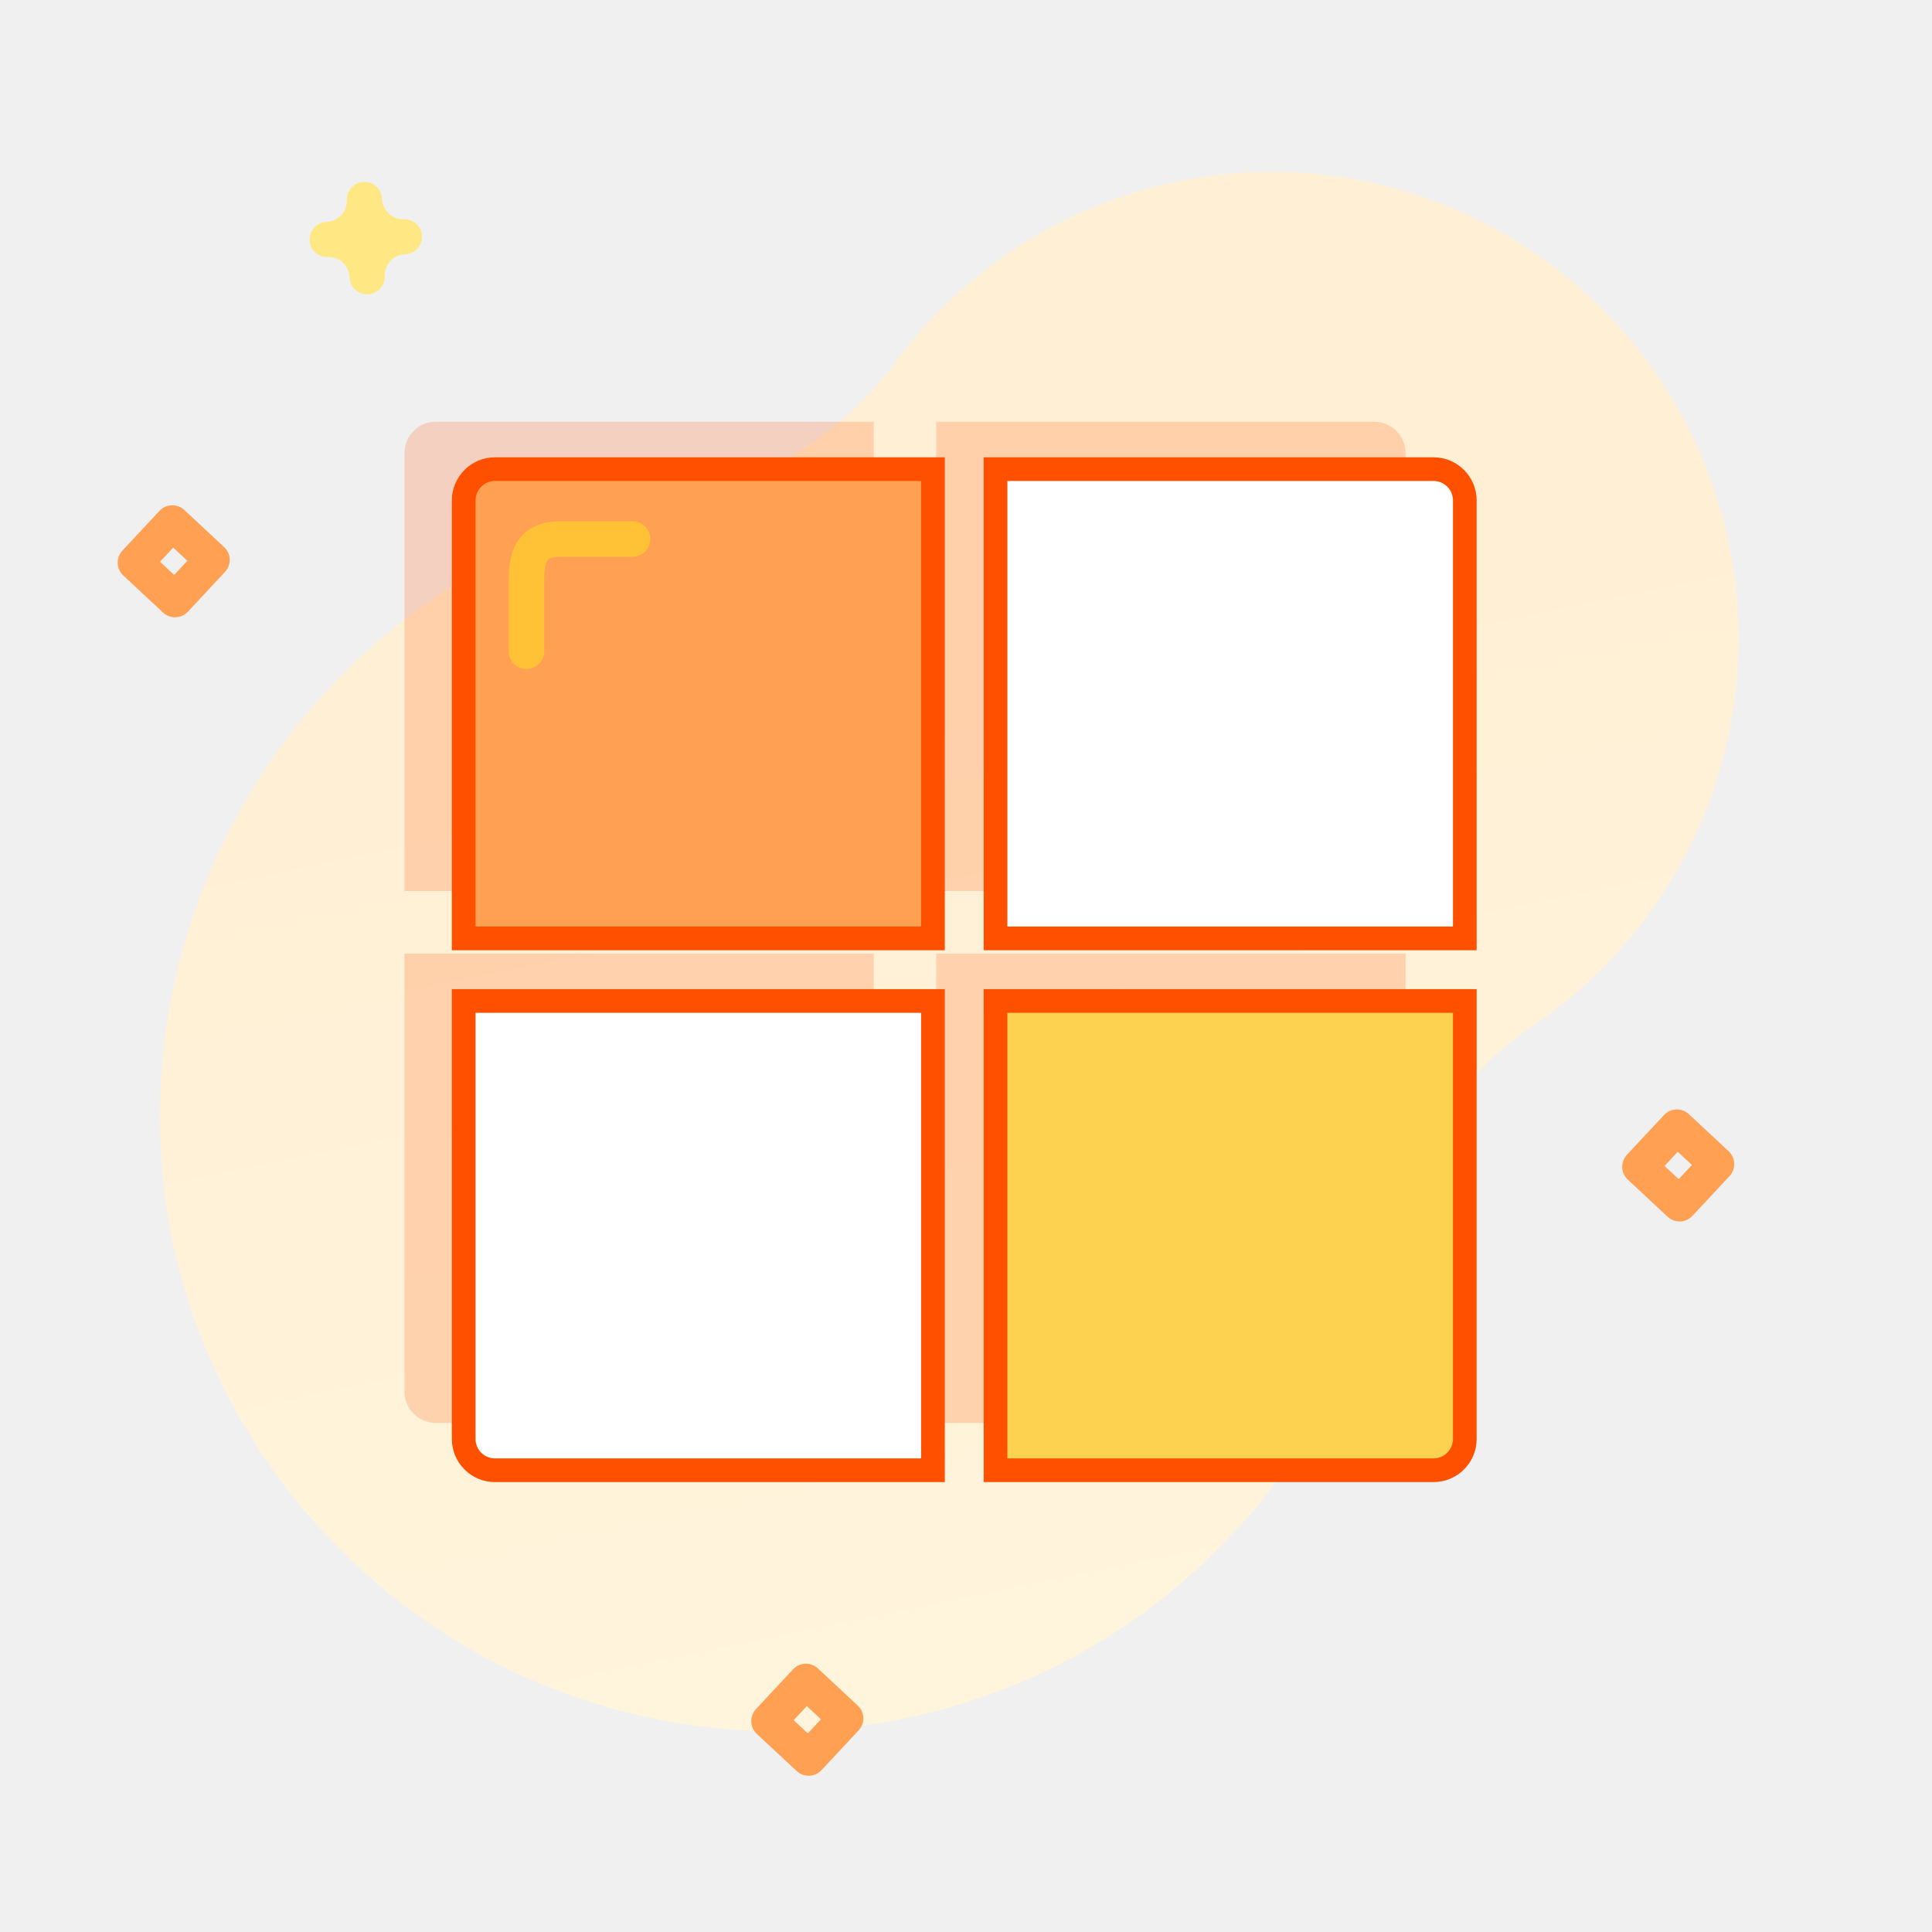
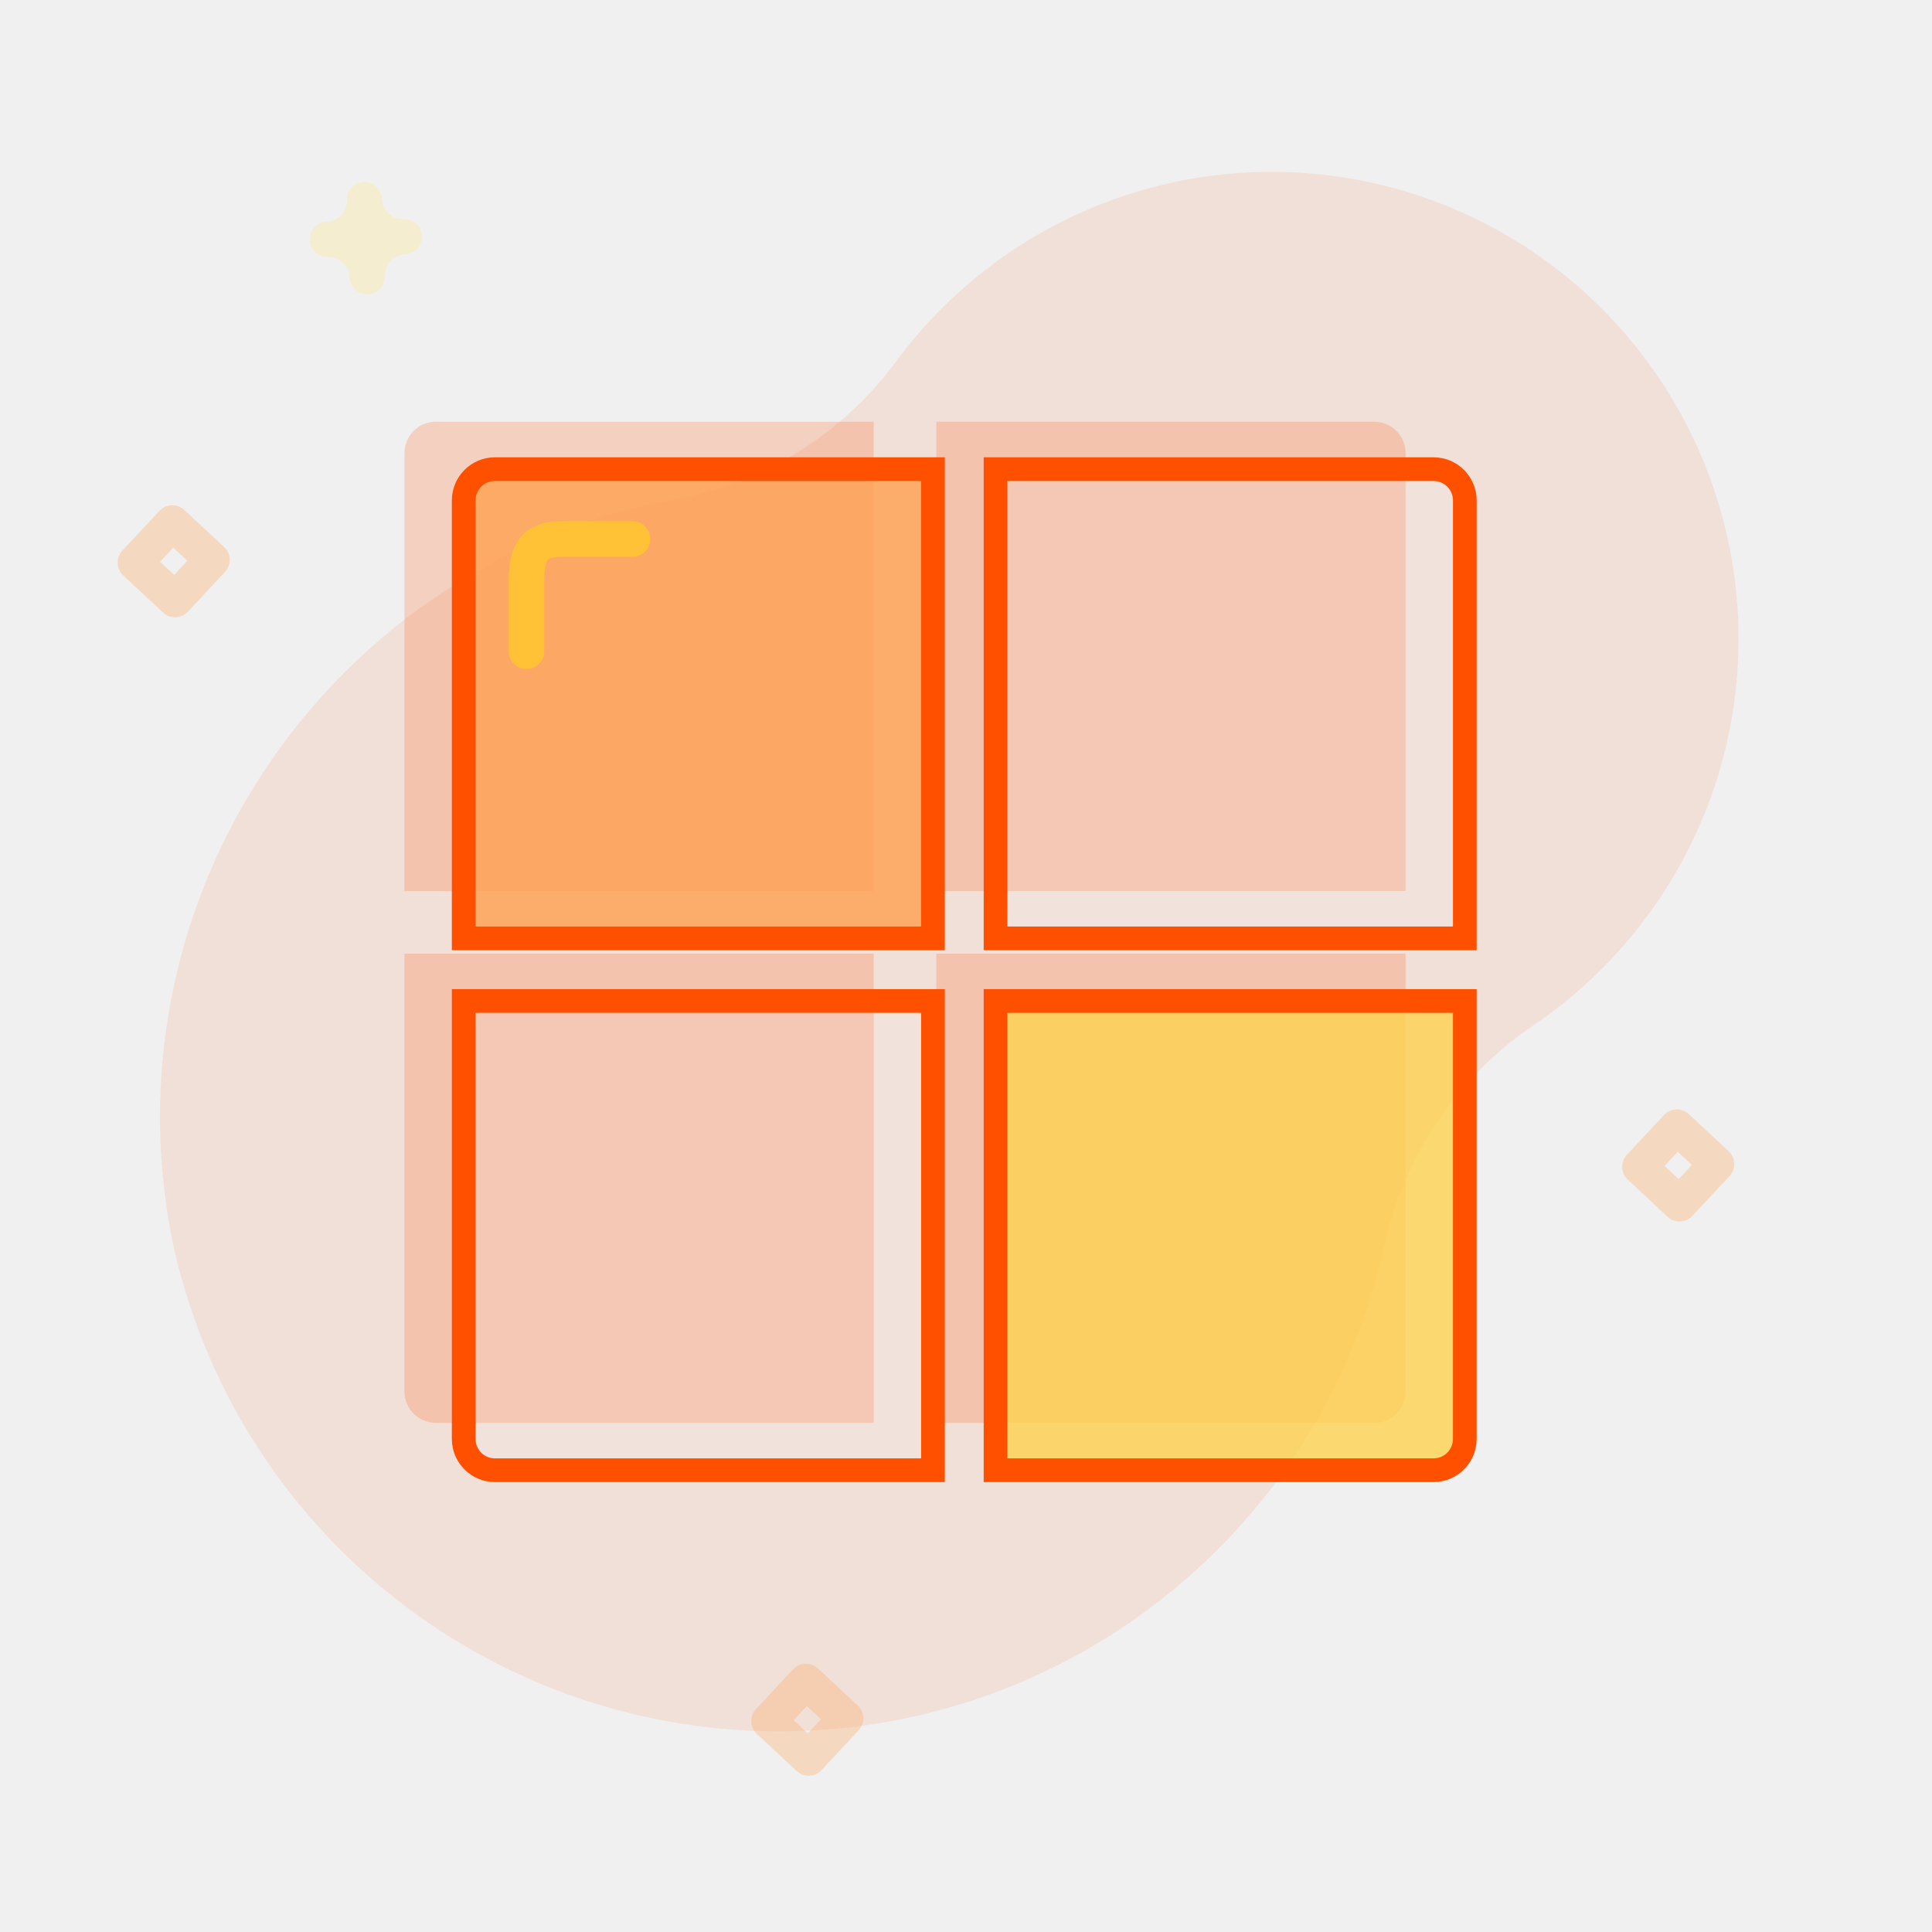
<svg xmlns="http://www.w3.org/2000/svg" id="microsoft-idp-illustration" class="icon" width="100" height="100" viewBox="0 0 163.085 148.733">
-   <defs>
-     <linearGradient id="linear-gradient" x1="0.292" y1="0.5" x2="2.192" y2="0.5" gradientUnits="objectBoundingBox">
-       <stop offset="0" stop-color="#fff0d5" />
-       <stop offset="0.001" stop-color="#fff0d5" />
-       <stop offset="0.511" stop-color="#fff6df" />
-       <stop offset="1" stop-color="#ff5000" stop-opacity="0.294" />
-     </linearGradient>
-   </defs>
  <g transform="translate(-1696.858 -80.575)">
-     <path d="M109.826,24.568A39.414,39.414,0,1,0,43.9,65.647a29.91,29.91,0,0,1,7.429,20.968q-.051,1.531-.014,3.084a53.081,53.081,0,0,0,52.376,51.066,52.367,52.367,0,0,0,21.641-100.04,30.243,30.243,0,0,1-15.506-16.157Z" transform="matrix(0.208, 0.978, -0.978, 0.208, 1827.499, 47.417)" fill="url(#linear-gradient)" />
-     <path d="M426.315,170.61a1.484,1.484,0,0,1-1.484-1.484,1.78,1.78,0,0,0-1.778-1.778,1.484,1.484,0,1,1,0-2.969,1.78,1.78,0,0,0,1.778-1.778,1.484,1.484,0,1,1,2.969,0,1.781,1.781,0,0,0,1.778,1.778,1.484,1.484,0,0,1,0,2.969,1.781,1.781,0,0,0-1.778,1.778,1.484,1.484,0,0,1-1.484,1.484Z" transform="matrix(-0.035, -0.999, 0.999, -0.035, 1576.96, 525.194)" fill="#ffe783" />
-     <path d="M396.921,114.711a1.475,1.475,0,0,1-1.047-.434l-3.252-3.252a1.484,1.484,0,0,1,0-2.095l3.252-3.252a1.484,1.484,0,0,1,2.095,0l3.252,3.252a1.484,1.484,0,0,1,0,2.095l-3.252,3.252a1.484,1.484,0,0,1-1.047.434Zm-1.155-4.733,1.155,1.154,1.154-1.154-1.154-1.154Z" transform="matrix(-0.035, -0.999, 0.999, -0.035, 1742.545, 572.151)" fill="#ffa052" />
-     <path d="M396.921,114.711a1.475,1.475,0,0,1-1.047-.434l-3.252-3.252a1.484,1.484,0,0,1,0-2.095l3.252-3.252a1.484,1.484,0,0,1,2.095,0l3.252,3.252a1.484,1.484,0,0,1,0,2.095l-3.252,3.252a1.484,1.484,0,0,1-1.047.434Zm-1.155-4.733,1.155,1.154,1.154-1.154-1.154-1.154Z" transform="matrix(-0.035, -0.999, 0.999, -0.035, 1615.545, 521.151)" fill="#ffa052" />
-     <path d="M142.881,49.889a1.484,1.484,0,0,1-1.047-.434L138.581,46.2a1.484,1.484,0,0,1,0-2.095l3.252-3.252a1.484,1.484,0,0,1,2.095,0l3.252,3.252a1.484,1.484,0,0,1,0,2.095l-3.252,3.252a1.475,1.475,0,0,1-1.047.434Zm-1.154-4.735,1.154,1.154,1.154-1.154L142.881,44Z" transform="matrix(-0.035, -0.999, 0.999, -0.035, 1724.897, 362.884)" fill="#ffa052" />
+     <path class="path fill primary" d="M109.826,24.568A39.414,39.414,0,1,0,43.9,65.647a29.91,29.91,0,0,1,7.429,20.968q-.051,1.531-.014,3.084a53.081,53.081,0,0,0,52.376,51.066,52.367,52.367,0,0,0,21.641-100.04,30.243,30.243,0,0,1-15.506-16.157Z" transform="matrix(0.208, 0.978, -0.978, 0.208, 1827.499, 47.417)" fill="#ff5000" opacity="0.1" />
+     <path class="path fill primary" d="M426.315,170.61a1.484,1.484,0,0,1-1.484-1.484,1.78,1.78,0,0,0-1.778-1.778,1.484,1.484,0,1,1,0-2.969,1.78,1.78,0,0,0,1.778-1.778,1.484,1.484,0,1,1,2.969,0,1.781,1.781,0,0,0,1.778,1.778,1.484,1.484,0,0,1,0,2.969,1.781,1.781,0,0,0-1.778,1.778,1.484,1.484,0,0,1-1.484,1.484Z" transform="matrix(-0.035, -0.999, 0.999, -0.035, 1576.96, 525.194)" fill="#ffe783" opacity="0.3" />
+     <path class="path fill primary" d="M396.921,114.711a1.475,1.475,0,0,1-1.047-.434l-3.252-3.252a1.484,1.484,0,0,1,0-2.095l3.252-3.252a1.484,1.484,0,0,1,2.095,0l3.252,3.252a1.484,1.484,0,0,1,0,2.095l-3.252,3.252a1.484,1.484,0,0,1-1.047.434Zm-1.155-4.733,1.155,1.154,1.154-1.154-1.154-1.154Z" transform="matrix(-0.035, -0.999, 0.999, -0.035, 1742.545, 572.151)" fill="#ffa052" opacity="0.3" />
+     <path class="path fill primary" d="M396.921,114.711a1.475,1.475,0,0,1-1.047-.434l-3.252-3.252a1.484,1.484,0,0,1,0-2.095l3.252-3.252a1.484,1.484,0,0,1,2.095,0l3.252,3.252a1.484,1.484,0,0,1,0,2.095l-3.252,3.252a1.484,1.484,0,0,1-1.047.434Zm-1.155-4.733,1.155,1.154,1.154-1.154-1.154-1.154Z" transform="matrix(-0.035, -0.999, 0.999, -0.035, 1615.545, 521.151)" fill="#ffa052" opacity="0.3" />
+     <path class="path fill primary" d="M142.881,49.889a1.484,1.484,0,0,1-1.047-.434L138.581,46.2a1.484,1.484,0,0,1,0-2.095l3.252-3.252a1.484,1.484,0,0,1,2.095,0l3.252,3.252a1.484,1.484,0,0,1,0,2.095l-3.252,3.252a1.475,1.475,0,0,1-1.047.434Zm-1.154-4.735,1.154,1.154,1.154-1.154L142.881,44Z" transform="matrix(-0.035, -0.999, 0.999, -0.035, 1724.897, 362.884)" fill="#ffa052" opacity="0.3" />
    <g transform="translate(1731 109)" opacity="0.2">
-       <path d="M272,39.612h39.612V2.641A2.642,2.642,0,0,0,308.971,0H272Z" transform="translate(-227.106)" fill="#ff5000" />
-       <path d="M39.612,39.612V0H2.641A2.642,2.642,0,0,0,0,2.641V39.612Z" fill="#ff5000" />
-       <path d="M39.612,272H0v36.971a2.642,2.642,0,0,0,2.641,2.641H39.612Z" transform="translate(0 -227.106)" fill="#ff5000" />
-       <path d="M272,272v39.612h36.971a2.642,2.642,0,0,0,2.641-2.641V272Z" transform="translate(-227.106 -227.106)" fill="#ff5000" />
+       <path class="path fill primary" d="M272,39.612h39.612V2.641A2.642,2.642,0,0,0,308.971,0H272Z" transform="translate(-227.106)" fill="#ff5000" />
+       <path class="path fill primary" d="M39.612,39.612V0H2.641A2.642,2.642,0,0,0,0,2.641V39.612Z" fill="#ff5000" />
+       <path class="path fill primary" d="M39.612,272H0v36.971a2.642,2.642,0,0,0,2.641,2.641H39.612Z" transform="translate(0 -227.106)" fill="#ff5000" />
+       <path class="path fill primary" d="M272,272v39.612h36.971a2.642,2.642,0,0,0,2.641-2.641V272Z" transform="translate(-227.106 -227.106)" fill="#ff5000" />
    </g>
    <g transform="translate(1736 113)">
-       <path d="M272,39.612h39.612V2.641A2.642,2.642,0,0,0,308.971,0H272Z" transform="translate(-227.106)" fill="#fff" stroke="#ff5000" stroke-width="2" />
-       <path d="M39.612,39.612V0H2.641A2.642,2.642,0,0,0,0,2.641V39.612Z" fill="#ffa052" stroke="#ff5000" stroke-width="2" />
-       <path d="M39.612,272H0v36.971a2.642,2.642,0,0,0,2.641,2.641H39.612Z" transform="translate(0 -227.106)" fill="#fff" stroke="#ff5000" stroke-width="2" />
-       <path d="M272,272v39.612h36.971a2.642,2.642,0,0,0,2.641-2.641V272Z" transform="translate(-227.106 -227.106)" fill="#fdd250" stroke="#ff5000" stroke-width="2" />
+       <path class="path fill stroke primary" d="M272,39.612h39.612V2.641A2.642,2.642,0,0,0,308.971,0H272Z" transform="translate(-227.106)" fill="#f5f4f9" stroke="#ff5000" stroke-width="2" style="fill-opacity: 0.1;" />
+       <path class="path fill stroke primary" d="M39.612,39.612V0H2.641A2.642,2.642,0,0,0,0,2.641V39.612Z" fill="#ffa052" stroke="#ff5000" stroke-width="2" style="fill-opacity: 0.8;" />
+       <path class="path fill stroke primary" d="M39.612,272H0v36.971a2.642,2.642,0,0,0,2.641,2.641H39.612Z" transform="translate(0 -227.106)" fill="#f5f4f9" stroke="#ff5000" stroke-width="2" style="fill-opacity: 0.1;" />
+       <path class="path fill stroke primary" d="M272,272v39.612h36.971a2.642,2.642,0,0,0,2.641-2.641V272Z" transform="translate(-227.106 -227.106)" fill="#fdd250" stroke="#ff5000" stroke-width="2" style="fill-opacity: 0.8;" />
    </g>
-     <path d="M3531.3-1415.426v-6c0-2.206.574-3.479,2.875-3.479h6.079" transform="translate(-1790 1543.803)" fill="none" stroke="#ffc136" stroke-linecap="round" stroke-width="3" />
+     <path class="path fill stroke primary" d="M3531.3-1415.426v-6c0-2.206.574-3.479,2.875-3.479h6.079" transform="translate(-1790 1543.803)" fill="none" stroke="#ffc136" stroke-linecap="round" stroke-width="3" style="fill-opacity: 0;" />
  </g>
</svg>
